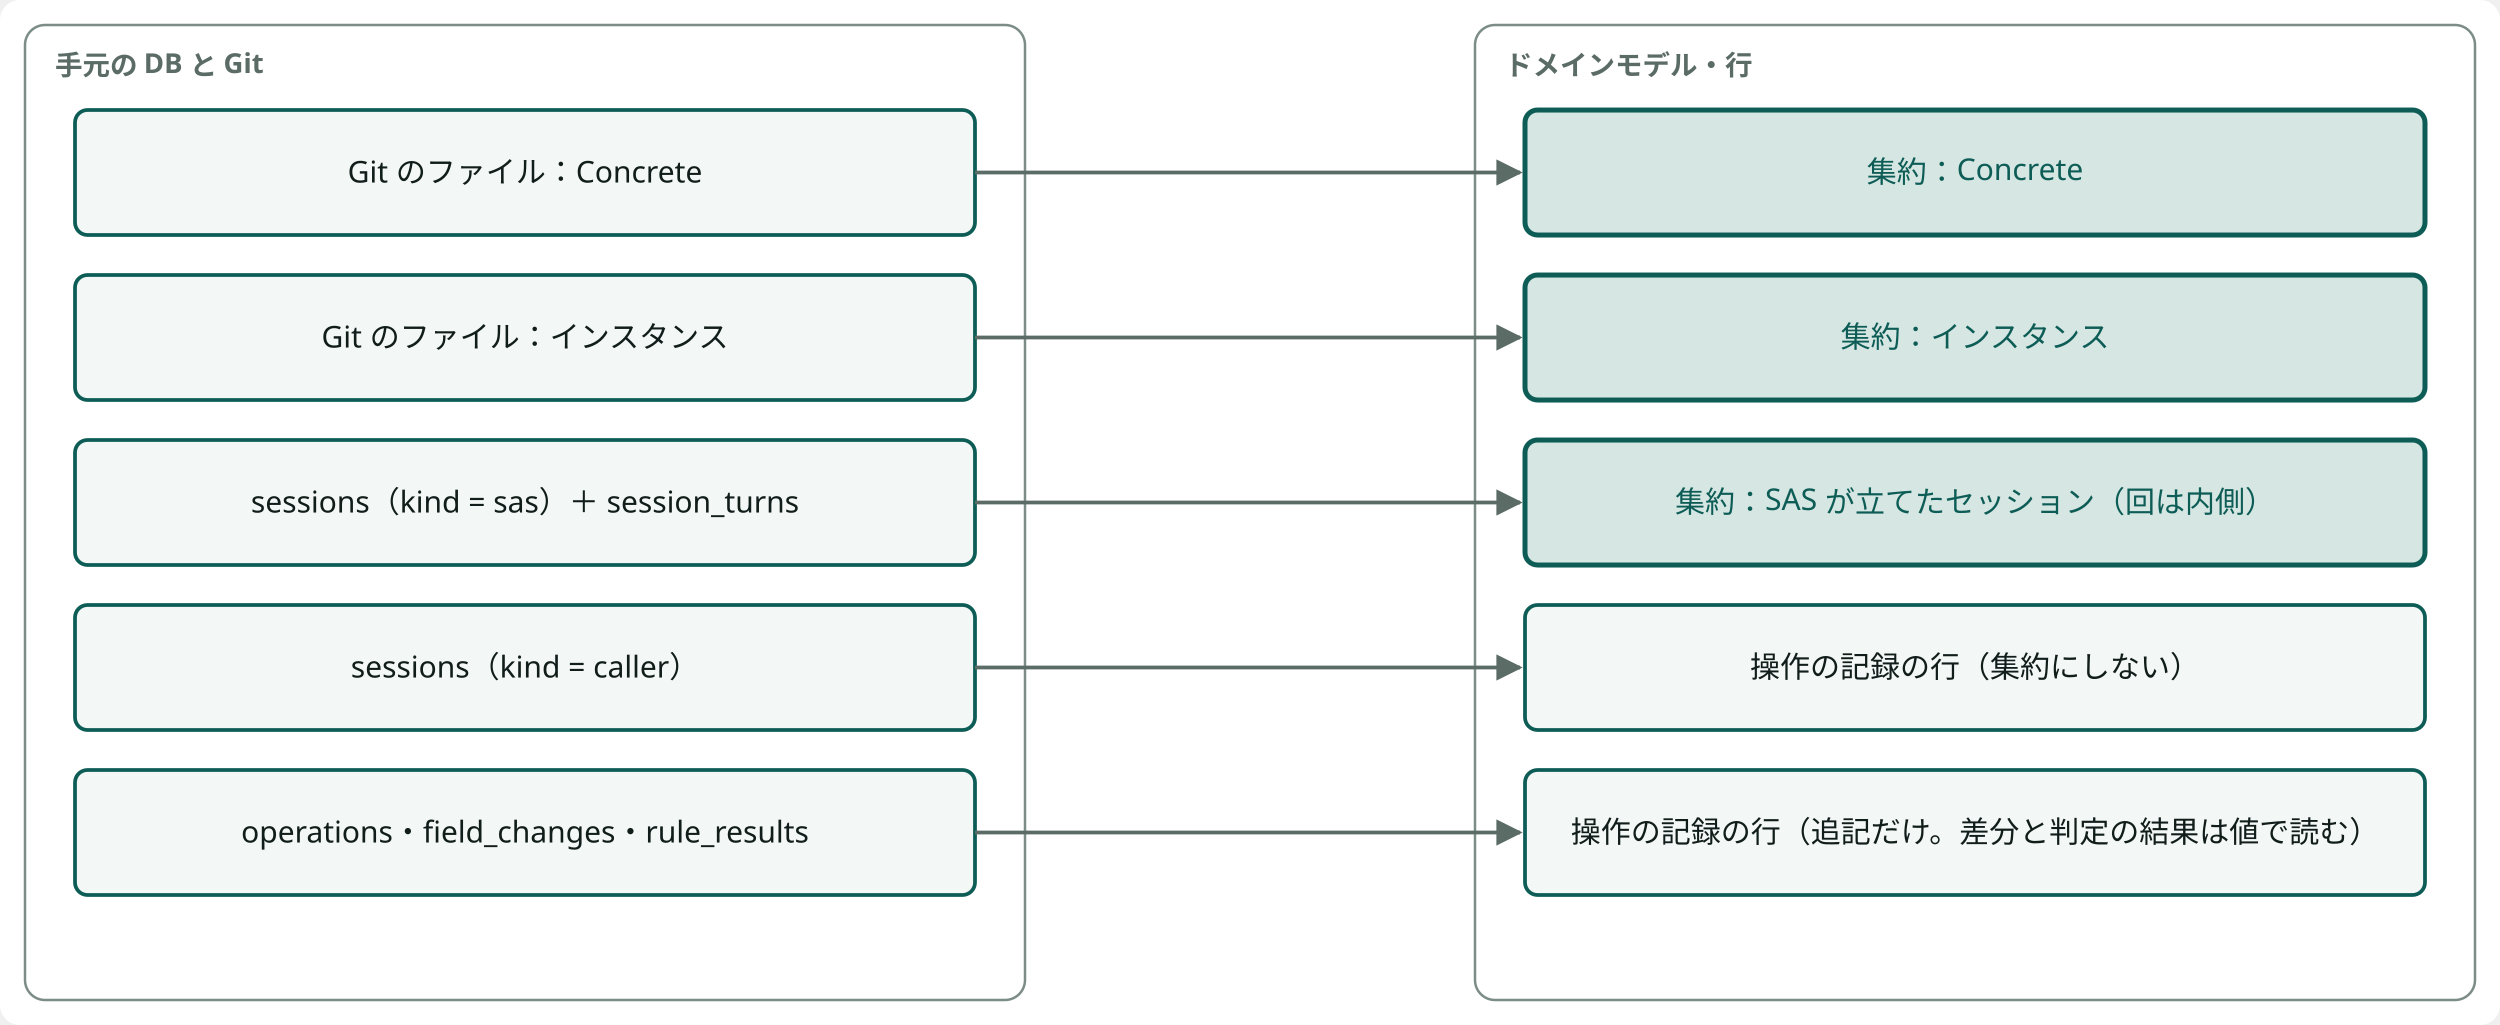
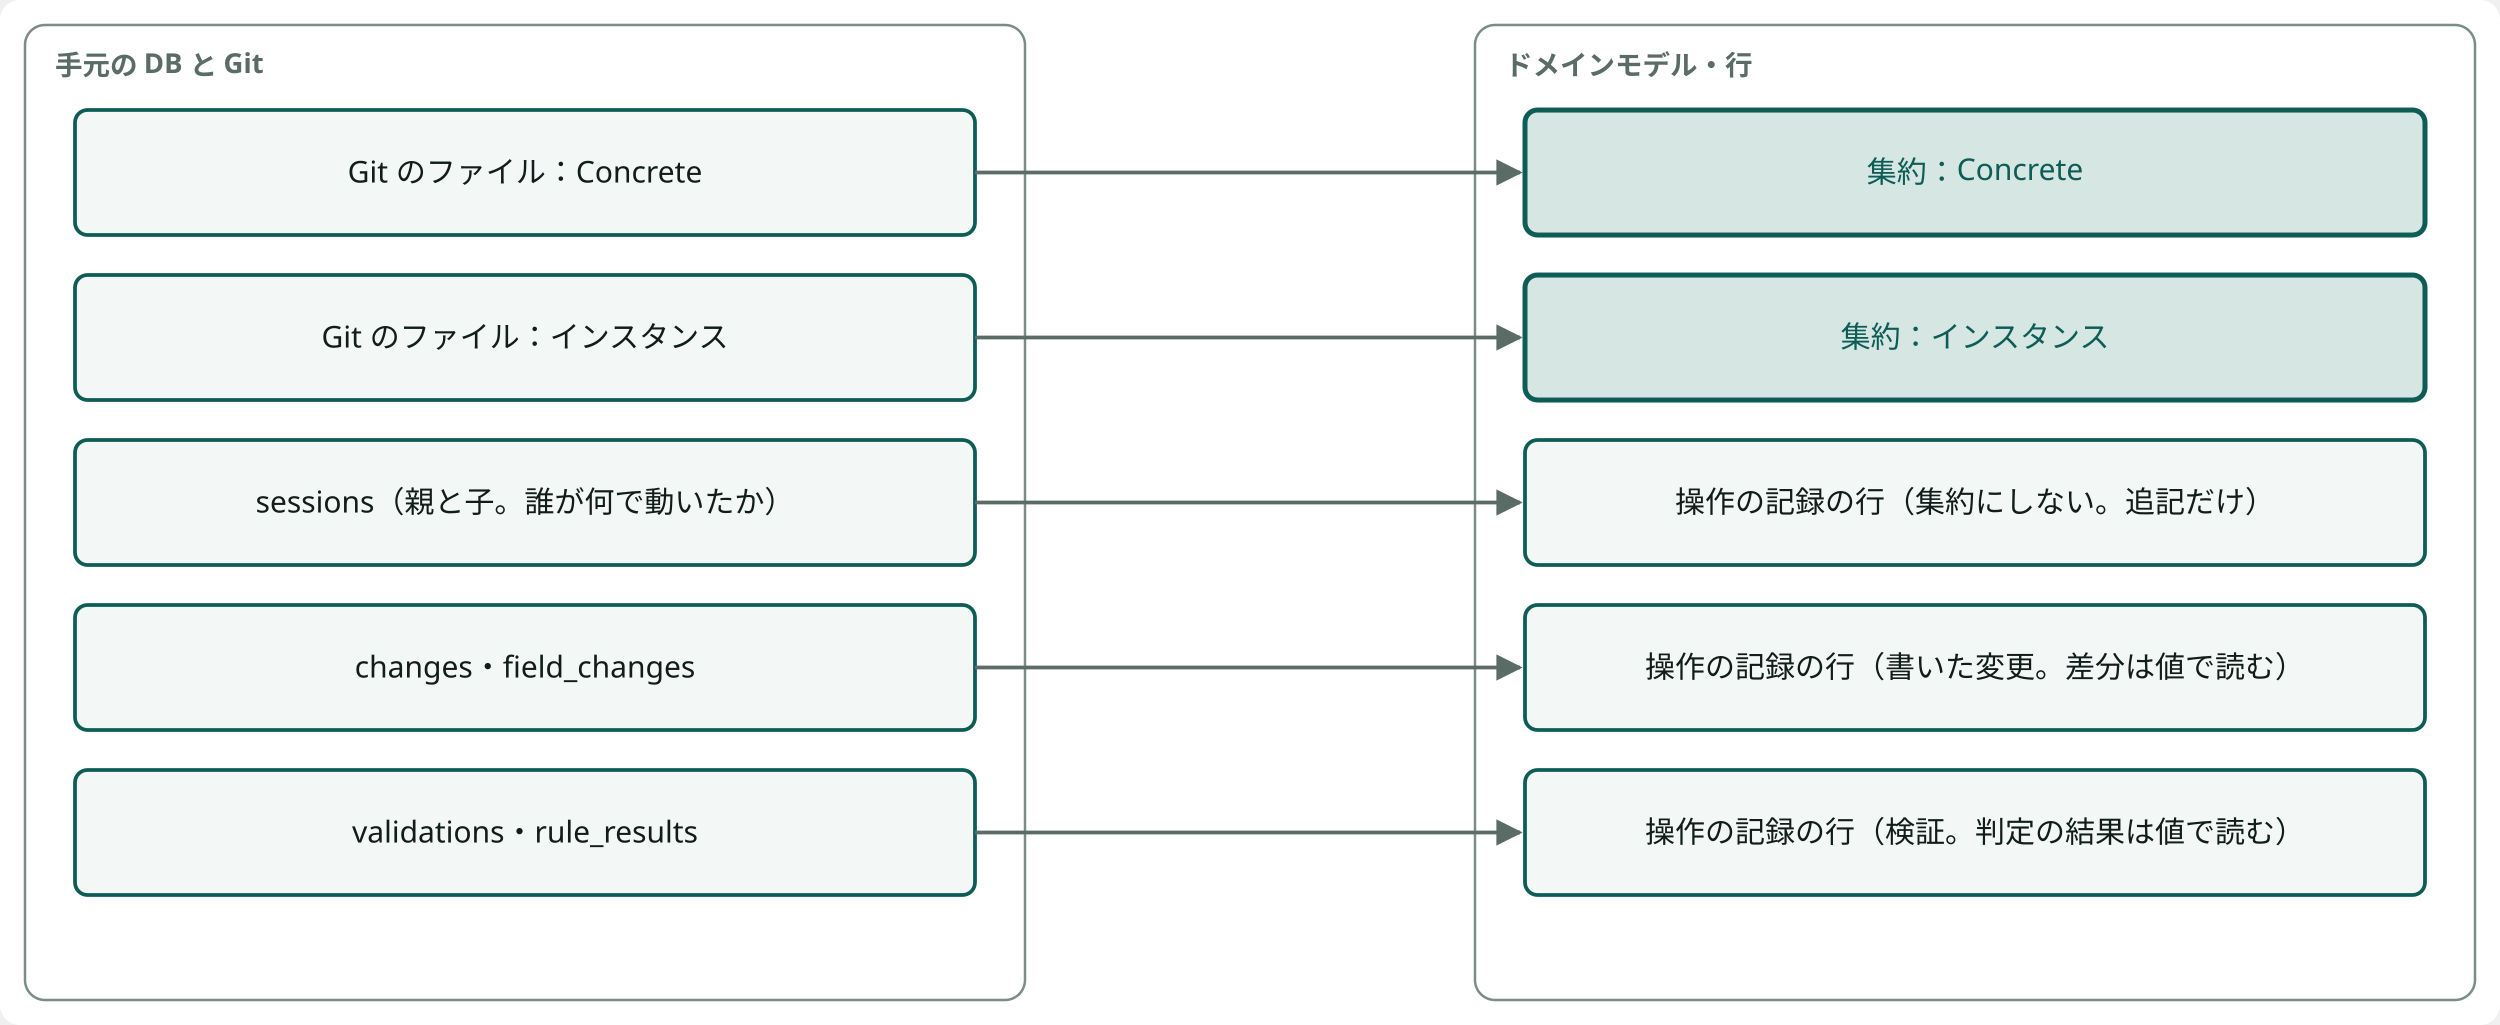
<svg viewBox="0 0 1000 410" width="100%" style="min-width:760px;max-width:1000px;display:block;margin:0 auto" role="img" aria-label="データとドメインモデルの対応" class="dsvg">
-   <style data-dsvg="dark">.dsvg .canvas{fill:var(--dsvg-area-fill,#FFFFFF)}.dsvg .area{fill:var(--dsvg-area-fill,#FFFFFF);stroke:var(--dsvg-line,#7C8C86)}.dsvg .note{fill:var(--dsvg-ink-soft,#5B6B66);font-size:11px}.dsvg .box{fill:var(--dsvg-box-fill,#F3F7F5);stroke:var(--dsvg-accent,#0D5C55)}.dsvg .label{fill:var(--dsvg-ink,#111D1A);font-size:12px}.dsvg .box.focus{fill:var(--dsvg-accent-bg,#D5E6E3);stroke:var(--dsvg-accent,#0D5C55)}.dsvg .label.focus{fill:var(--dsvg-accent,#0D5C55);font-size:12px}.dsvg .flow{stroke:var(--dsvg-ink-soft,#5B6B66)}.dsvg #dsvg-490510ba-arrow-5B6B66 path{fill:var(--dsvg-ink-soft,#5B6B66)}@media (prefers-color-scheme:dark){:root:not([data-theme="light"]) .dsvg,.dsvg:root:not([data-theme="light"]){--dsvg-area-fill:#22302D;--dsvg-line:#62756F;--dsvg-ink-soft:#9DADA8;--dsvg-box-fill:#16211E;--dsvg-accent:#6CC9B8;--dsvg-ink:#E6EEEB;--dsvg-accent-bg:#173330}}:root[data-theme="dark"] .dsvg{--dsvg-area-fill:#22302D;--dsvg-line:#62756F;--dsvg-ink-soft:#9DADA8;--dsvg-box-fill:#16211E;--dsvg-accent:#6CC9B8;--dsvg-ink:#E6EEEB;--dsvg-accent-bg:#173330}</style>
+   <style data-dsvg="dark">.dsvg .canvas{fill:var(--dsvg-area-fill,#FFFFFF)}.dsvg .area{fill:var(--dsvg-area-fill,#FFFFFF);stroke:var(--dsvg-line,#7C8C86)}.dsvg .note{fill:var(--dsvg-ink-soft,#5B6B66);font-size:11px}.dsvg .box{fill:var(--dsvg-box-fill,#F3F7F5);stroke:var(--dsvg-accent,#0D5C55)}.dsvg .label{fill:var(--dsvg-ink,#111D1A);font-size:12px}.dsvg .box.focus{fill:var(--dsvg-accent-bg,#D5E6E3);stroke:var(--dsvg-accent,#0D5C55)}.dsvg .label.focus{fill:var(--dsvg-accent,#0D5C55);font-size:12px}.dsvg .flow{stroke:var(--dsvg-ink-soft,#5B6B66)}.dsvg #dsvg-8b798fe4-arrow-5B6B66 path{fill:var(--dsvg-ink-soft,#5B6B66)}@media (prefers-color-scheme:dark){:root:not([data-theme="light"]) .dsvg,.dsvg:root:not([data-theme="light"]){--dsvg-area-fill:#22302D;--dsvg-line:#62756F;--dsvg-ink-soft:#9DADA8;--dsvg-box-fill:#16211E;--dsvg-accent:#6CC9B8;--dsvg-ink:#E6EEEB;--dsvg-accent-bg:#173330}}:root[data-theme="dark"] .dsvg{--dsvg-area-fill:#22302D;--dsvg-line:#62756F;--dsvg-ink-soft:#9DADA8;--dsvg-box-fill:#16211E;--dsvg-accent:#6CC9B8;--dsvg-ink:#E6EEEB;--dsvg-accent-bg:#173330}</style>
  <defs data-dsvg="marker">
-     <marker id="dsvg-490510ba-arrow-5B6B66" viewBox="0 0 10 10" refX="9" refY="5" markerWidth="7" markerHeight="7" orient="auto-start-reverse">
+     <marker id="dsvg-8b798fe4-arrow-5B6B66" viewBox="0 0 10 10" refX="9" refY="5" markerWidth="7" markerHeight="7" orient="auto-start-reverse">
      <path d="M0,0 L10,5 L0,10 z" fill="#5B6B66" />
    </marker>
  </defs>
  <rect data-dsvg="canvas" class="canvas" x="0.0" y="0.0" width="1000.0" height="410.0" fill="#FFFFFF" rx="8" />
  <rect class="area" x="10" y="10" width="400" height="390" fill="#FFFFFF" stroke="#7C8C86" stroke-width="1" rx="8" />
  <text class="note" x="22" y="30" font-weight="700" font-family="Noto Sans JP, Hiragino Kaku Gothic ProN, sans-serif" font-size="11" fill="#5B6B66">手元の DB と Git</text>
  <rect class="area" x="590" y="10" width="400" height="390" fill="#FFFFFF" stroke="#7C8C86" stroke-width="1" rx="8" />
  <text class="note" x="602" y="30" font-weight="700" font-family="Noto Sans JP, Hiragino Kaku Gothic ProN, sans-serif" font-size="11" fill="#5B6B66">ドメインモデル・行</text>
  <rect class="box" x="30" y="44" width="360" height="50" fill="#F3F7F5" stroke="#0D5C55" stroke-width="1.5" rx="5" />
  <text class="label" x="210.0" y="73.0" text-anchor="middle" font-family="Noto Sans JP, Hiragino Kaku Gothic ProN, sans-serif" font-size="12" fill="#111D1A">Git のファイル：Concrete</text>
  <rect class="box focus" x="610" y="44" width="360" height="50" fill="#D5E6E3" stroke="#0D5C55" stroke-width="2" rx="5" />
  <text class="label focus" x="790.0" y="73.0" text-anchor="middle" font-family="Noto Sans JP, Hiragino Kaku Gothic ProN, sans-serif" font-size="12" fill="#0D5C55">集約：Concrete</text>
-   <path class="flow" d="M390,69 H608" fill="none" stroke="#5B6B66" stroke-width="1.5" marker-end="url(#dsvg-490510ba-arrow-5B6B66)" />
+   <path class="flow" d="M390,69 H608" fill="none" stroke="#5B6B66" stroke-width="1.5" marker-end="url(#dsvg-8b798fe4-arrow-5B6B66)" />
  <rect class="box" x="30" y="110" width="360" height="50" fill="#F3F7F5" stroke="#0D5C55" stroke-width="1.5" rx="5" />
  <text class="label" x="210.0" y="139.0" text-anchor="middle" font-family="Noto Sans JP, Hiragino Kaku Gothic ProN, sans-serif" font-size="12" fill="#111D1A">Git のファイル：インスタンス</text>
  <rect class="box focus" x="610" y="110" width="360" height="50" fill="#D5E6E3" stroke="#0D5C55" stroke-width="2" rx="5" />
  <text class="label focus" x="790.0" y="139.0" text-anchor="middle" font-family="Noto Sans JP, Hiragino Kaku Gothic ProN, sans-serif" font-size="12" fill="#0D5C55">集約：インスタンス</text>
-   <path class="flow" d="M390,135 H608" fill="none" stroke="#5B6B66" stroke-width="1.5" marker-end="url(#dsvg-490510ba-arrow-5B6B66)" />
+   <path class="flow" d="M390,135 H608" fill="none" stroke="#5B6B66" stroke-width="1.5" marker-end="url(#dsvg-8b798fe4-arrow-5B6B66)" />
  <rect class="box" x="30" y="176" width="360" height="50" fill="#F3F7F5" stroke="#0D5C55" stroke-width="1.5" rx="5" />
-   <text class="label" x="210.0" y="205.0" text-anchor="middle" font-family="Noto Sans JP, Hiragino Kaku Gothic ProN, sans-serif" font-size="12" fill="#111D1A">sessions（kind = sas）＋ session_turns</text>
-   <rect class="box focus" x="610" y="176" width="360" height="50" fill="#D5E6E3" stroke="#0D5C55" stroke-width="2" rx="5" />
-   <text class="label focus" x="790.0" y="205.0" text-anchor="middle" font-family="Noto Sans JP, Hiragino Kaku Gothic ProN, sans-serif" font-size="12" fill="#0D5C55">集約：SAS が立てたセッション（回は内側）</text>
-   <path class="flow" d="M390,201 H608" fill="none" stroke="#5B6B66" stroke-width="1.5" marker-end="url(#dsvg-490510ba-arrow-5B6B66)" />
+   <text class="label" x="210.0" y="205.0" text-anchor="middle" font-family="Noto Sans JP, Hiragino Kaku Gothic ProN, sans-serif" font-size="12" fill="#111D1A">sessions（親と子。誰が何で動いたか）</text>
+   <rect class="box" x="610" y="176" width="360" height="50" fill="#F3F7F5" stroke="#0D5C55" stroke-width="1.5" rx="5" />
+   <text class="label" x="790.0" y="205.0" text-anchor="middle" font-family="Noto Sans JP, Hiragino Kaku Gothic ProN, sans-serif" font-size="12" fill="#111D1A">操作の記録の行（集約にしない。追記だけ）</text>
+   <path class="flow" d="M390,201 H608" fill="none" stroke="#5B6B66" stroke-width="1.5" marker-end="url(#dsvg-8b798fe4-arrow-5B6B66)" />
  <rect class="box" x="30" y="242" width="360" height="50" fill="#F3F7F5" stroke="#0D5C55" stroke-width="1.5" rx="5" />
-   <text class="label" x="210.0" y="271.0" text-anchor="middle" font-family="Noto Sans JP, Hiragino Kaku Gothic ProN, sans-serif" font-size="12" fill="#111D1A">sessions（kind = caller）</text>
+   <text class="label" x="210.0" y="271.0" text-anchor="middle" font-family="Noto Sans JP, Hiragino Kaku Gothic ProN, sans-serif" font-size="12" fill="#111D1A">changes・field_changes</text>
  <rect class="box" x="610" y="242" width="360" height="50" fill="#F3F7F5" stroke="#0D5C55" stroke-width="1.5" rx="5" />
-   <text class="label" x="790.0" y="271.0" text-anchor="middle" font-family="Noto Sans JP, Hiragino Kaku Gothic ProN, sans-serif" font-size="12" fill="#111D1A">操作の記録の行（集約にしない）</text>
-   <path class="flow" d="M390,267 H608" fill="none" stroke="#5B6B66" stroke-width="1.5" marker-end="url(#dsvg-490510ba-arrow-5B6B66)" />
+   <text class="label" x="790.0" y="271.0" text-anchor="middle" font-family="Noto Sans JP, Hiragino Kaku Gothic ProN, sans-serif" font-size="12" fill="#111D1A">操作の記録の行（書いた変更。差分は値で読む）</text>
+   <path class="flow" d="M390,267 H608" fill="none" stroke="#5B6B66" stroke-width="1.5" marker-end="url(#dsvg-8b798fe4-arrow-5B6B66)" />
  <rect class="box" x="30" y="308" width="360" height="50" fill="#F3F7F5" stroke="#0D5C55" stroke-width="1.5" rx="5" />
-   <text class="label" x="210.0" y="337.0" text-anchor="middle" font-family="Noto Sans JP, Hiragino Kaku Gothic ProN, sans-serif" font-size="12" fill="#111D1A">operations・field_changes・rule_results</text>
+   <text class="label" x="210.0" y="337.0" text-anchor="middle" font-family="Noto Sans JP, Hiragino Kaku Gothic ProN, sans-serif" font-size="12" fill="#111D1A">validations・rule_results</text>
  <rect class="box" x="610" y="308" width="360" height="50" fill="#F3F7F5" stroke="#0D5C55" stroke-width="1.5" rx="5" />
-   <text class="label" x="790.0" y="337.0" text-anchor="middle" font-family="Noto Sans JP, Hiragino Kaku Gothic ProN, sans-serif" font-size="12" fill="#111D1A">操作の記録の行（追記だけ。差分と判定の結果は値で読む）</text>
-   <path class="flow" d="M390,333 H608" fill="none" stroke="#5B6B66" stroke-width="1.5" marker-end="url(#dsvg-490510ba-arrow-5B6B66)" />
+   <text class="label" x="790.0" y="337.0" text-anchor="middle" font-family="Noto Sans JP, Hiragino Kaku Gothic ProN, sans-serif" font-size="12" fill="#111D1A">操作の記録の行（検証。判定の結果は値で読む）</text>
+   <path class="flow" d="M390,333 H608" fill="none" stroke="#5B6B66" stroke-width="1.5" marker-end="url(#dsvg-8b798fe4-arrow-5B6B66)" />
</svg>
